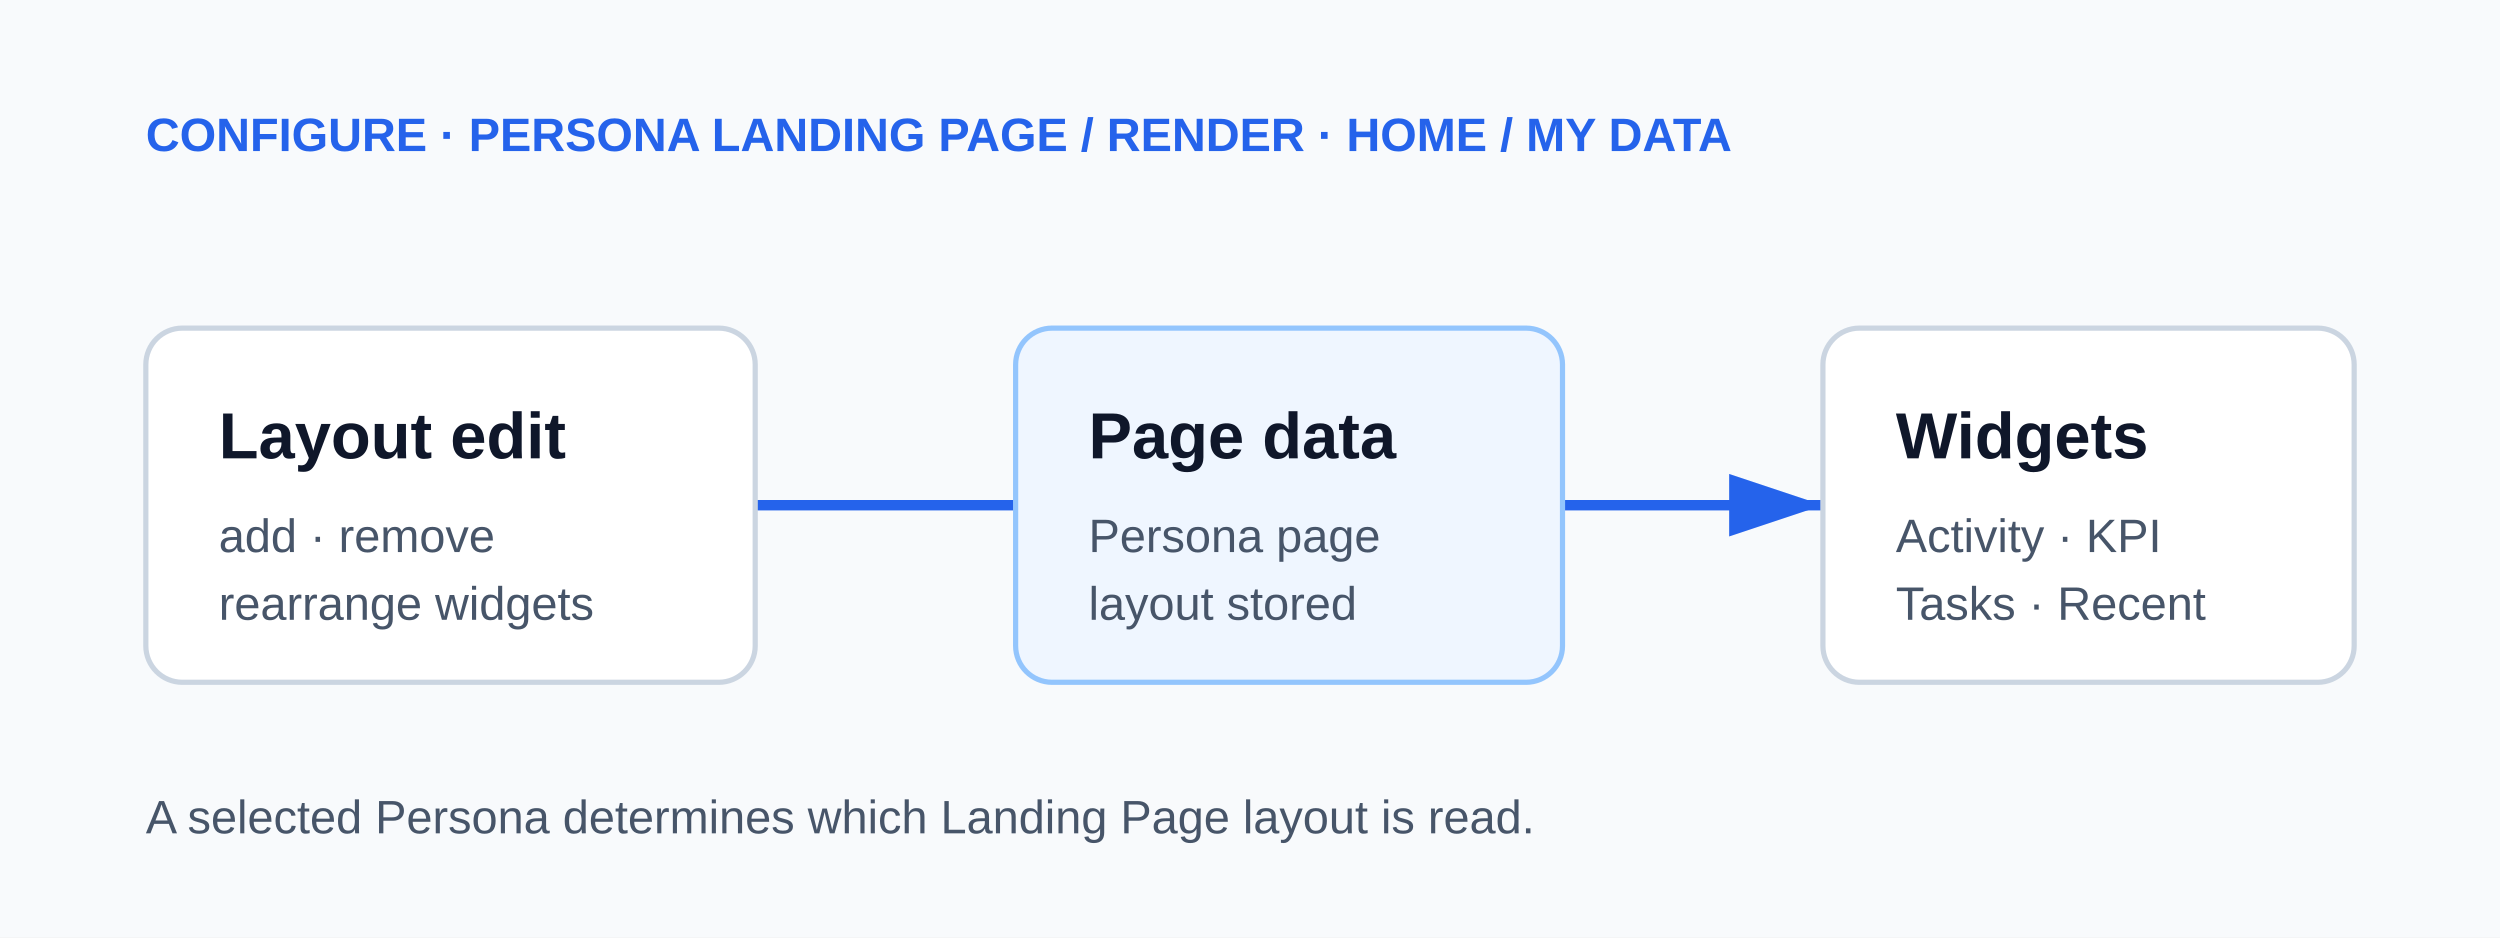
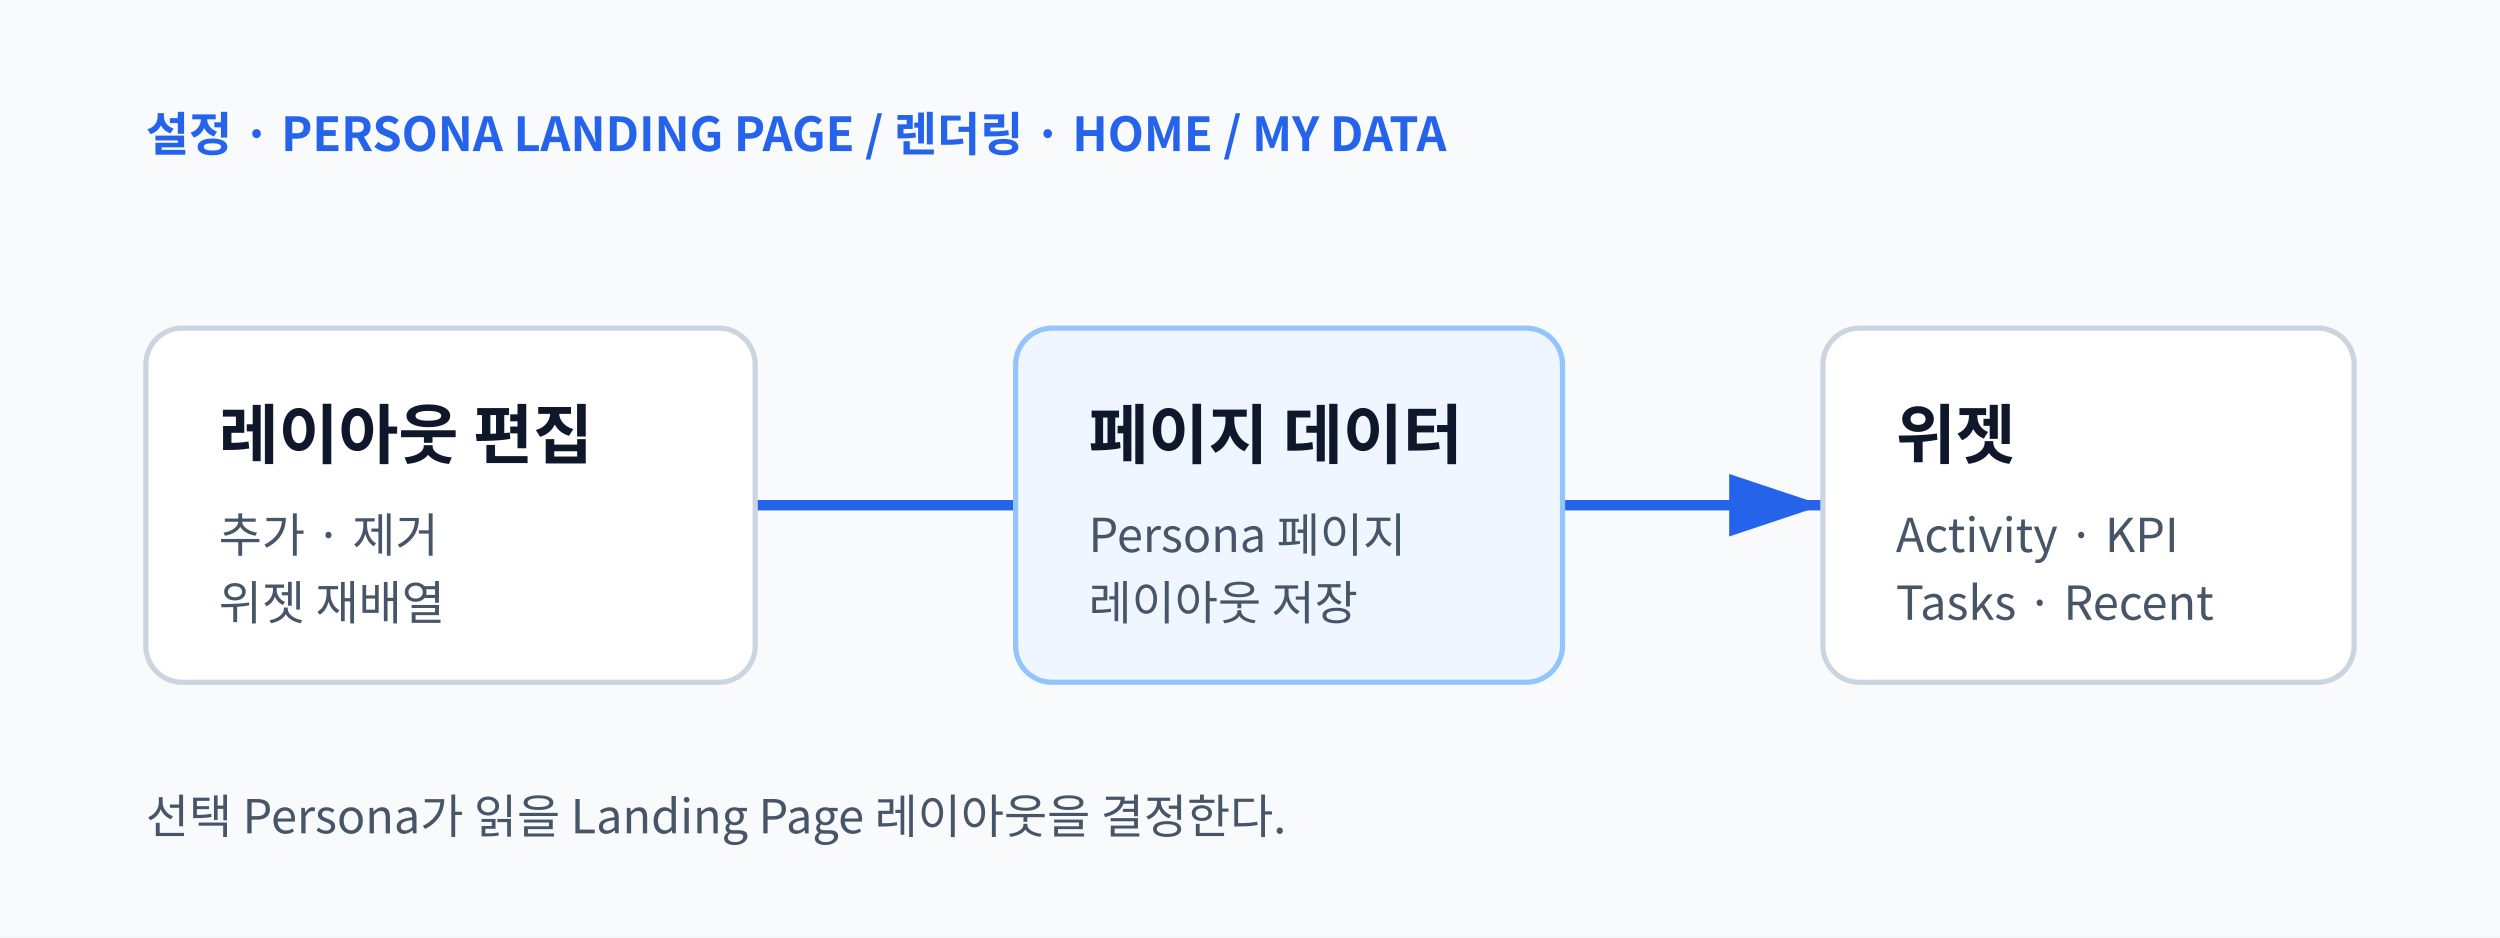
<svg xmlns="http://www.w3.org/2000/svg" width="960" height="360" viewBox="0 0 960 360" role="img" aria-label="Persona landing page widget layout flow">
  <defs>
    <marker id="a" markerWidth="10" markerHeight="10" refX="9" refY="3" orient="auto" markerUnits="strokeWidth">
      <path d="M0,0 L0,6 L9,3 z" fill="#2563eb" />
    </marker>
-     <style>.s{font-family:Arial,'Apple SD Gothic Neo',sans-serif;fill:#475569;font-size:18px}.h{font-family:Arial,'Apple SD Gothic Neo',sans-serif;fill:#0f172a;font-size:25px;font-weight:700}.k{font-family:Arial,'Apple SD Gothic Neo',sans-serif;fill:#2563eb;font-size:18px;font-weight:700}</style>
+     <style>.s{font-family:'Apple SD Gothic Neo','Noto Sans CJK KR',Arial,sans-serif;fill:#475569;font-size:18px}.h{font-family:'Apple SD Gothic Neo','Noto Sans CJK KR',Arial,sans-serif;fill:#0f172a;font-size:25px;font-weight:700}.k{font-family:'Apple SD Gothic Neo','Noto Sans CJK KR',Arial,sans-serif;fill:#2563eb;font-size:18px;font-weight:700}</style>
  </defs>
  <rect width="960" height="360" fill="#f8fafc" />
-   <text x="56" y="58" class="k">CONFIGURE · PERSONA LANDING PAGE    /    RENDER · HOME / MY DATA</text>
+   <text x="56" y="58" class="k">설정 · PERSONA LANDING PAGE    /    렌더링 · HOME / MY DATA</text>
  <path d="M290 194 H390 M600 194 H700" fill="none" stroke="#2563eb" stroke-width="4" marker-end="url(#a)" />
  <rect x="56" y="126" width="234" height="136" rx="14" fill="#fff" stroke="#cbd5e1" stroke-width="2" />
-   <text x="84" y="176" class="h">Layout edit</text>
-   <text x="84" y="212" class="s">add · remove</text>
-   <text x="84" y="238" class="s">rearrange widgets</text>
+   <text x="84" y="176" class="h">레이아웃 편집</text>
+   <text x="84" y="212" class="s">추가 · 제거</text>
+   <text x="84" y="238" class="s">위젯 재배열</text>
  <rect x="390" y="126" width="210" height="136" rx="14" fill="#eff6ff" stroke="#93c5fd" stroke-width="2" />
-   <text x="418" y="176" class="h">Page data</text>
-   <text x="418" y="212" class="s">Persona page</text>
-   <text x="418" y="238" class="s">layout stored</text>
+   <text x="418" y="176" class="h">페이지 데이터</text>
+   <text x="418" y="212" class="s">Persona 페이지</text>
+   <text x="418" y="238" class="s">레이아웃 저장</text>
  <rect x="700" y="126" width="204" height="136" rx="14" fill="#fff" stroke="#cbd5e1" stroke-width="2" />
-   <text x="728" y="176" class="h">Widgets</text>
+   <text x="728" y="176" class="h">위젯</text>
  <text x="728" y="212" class="s">Activity · KPI</text>
  <text x="728" y="238" class="s">Tasks · Recent</text>
-   <text x="56" y="320" class="s">A selected Persona determines which Landing Page layout is read.</text>
+   <text x="56" y="320" class="s">선택 Persona가 읽을 Landing Page 레이아웃을 결정한다.</text>
</svg>
